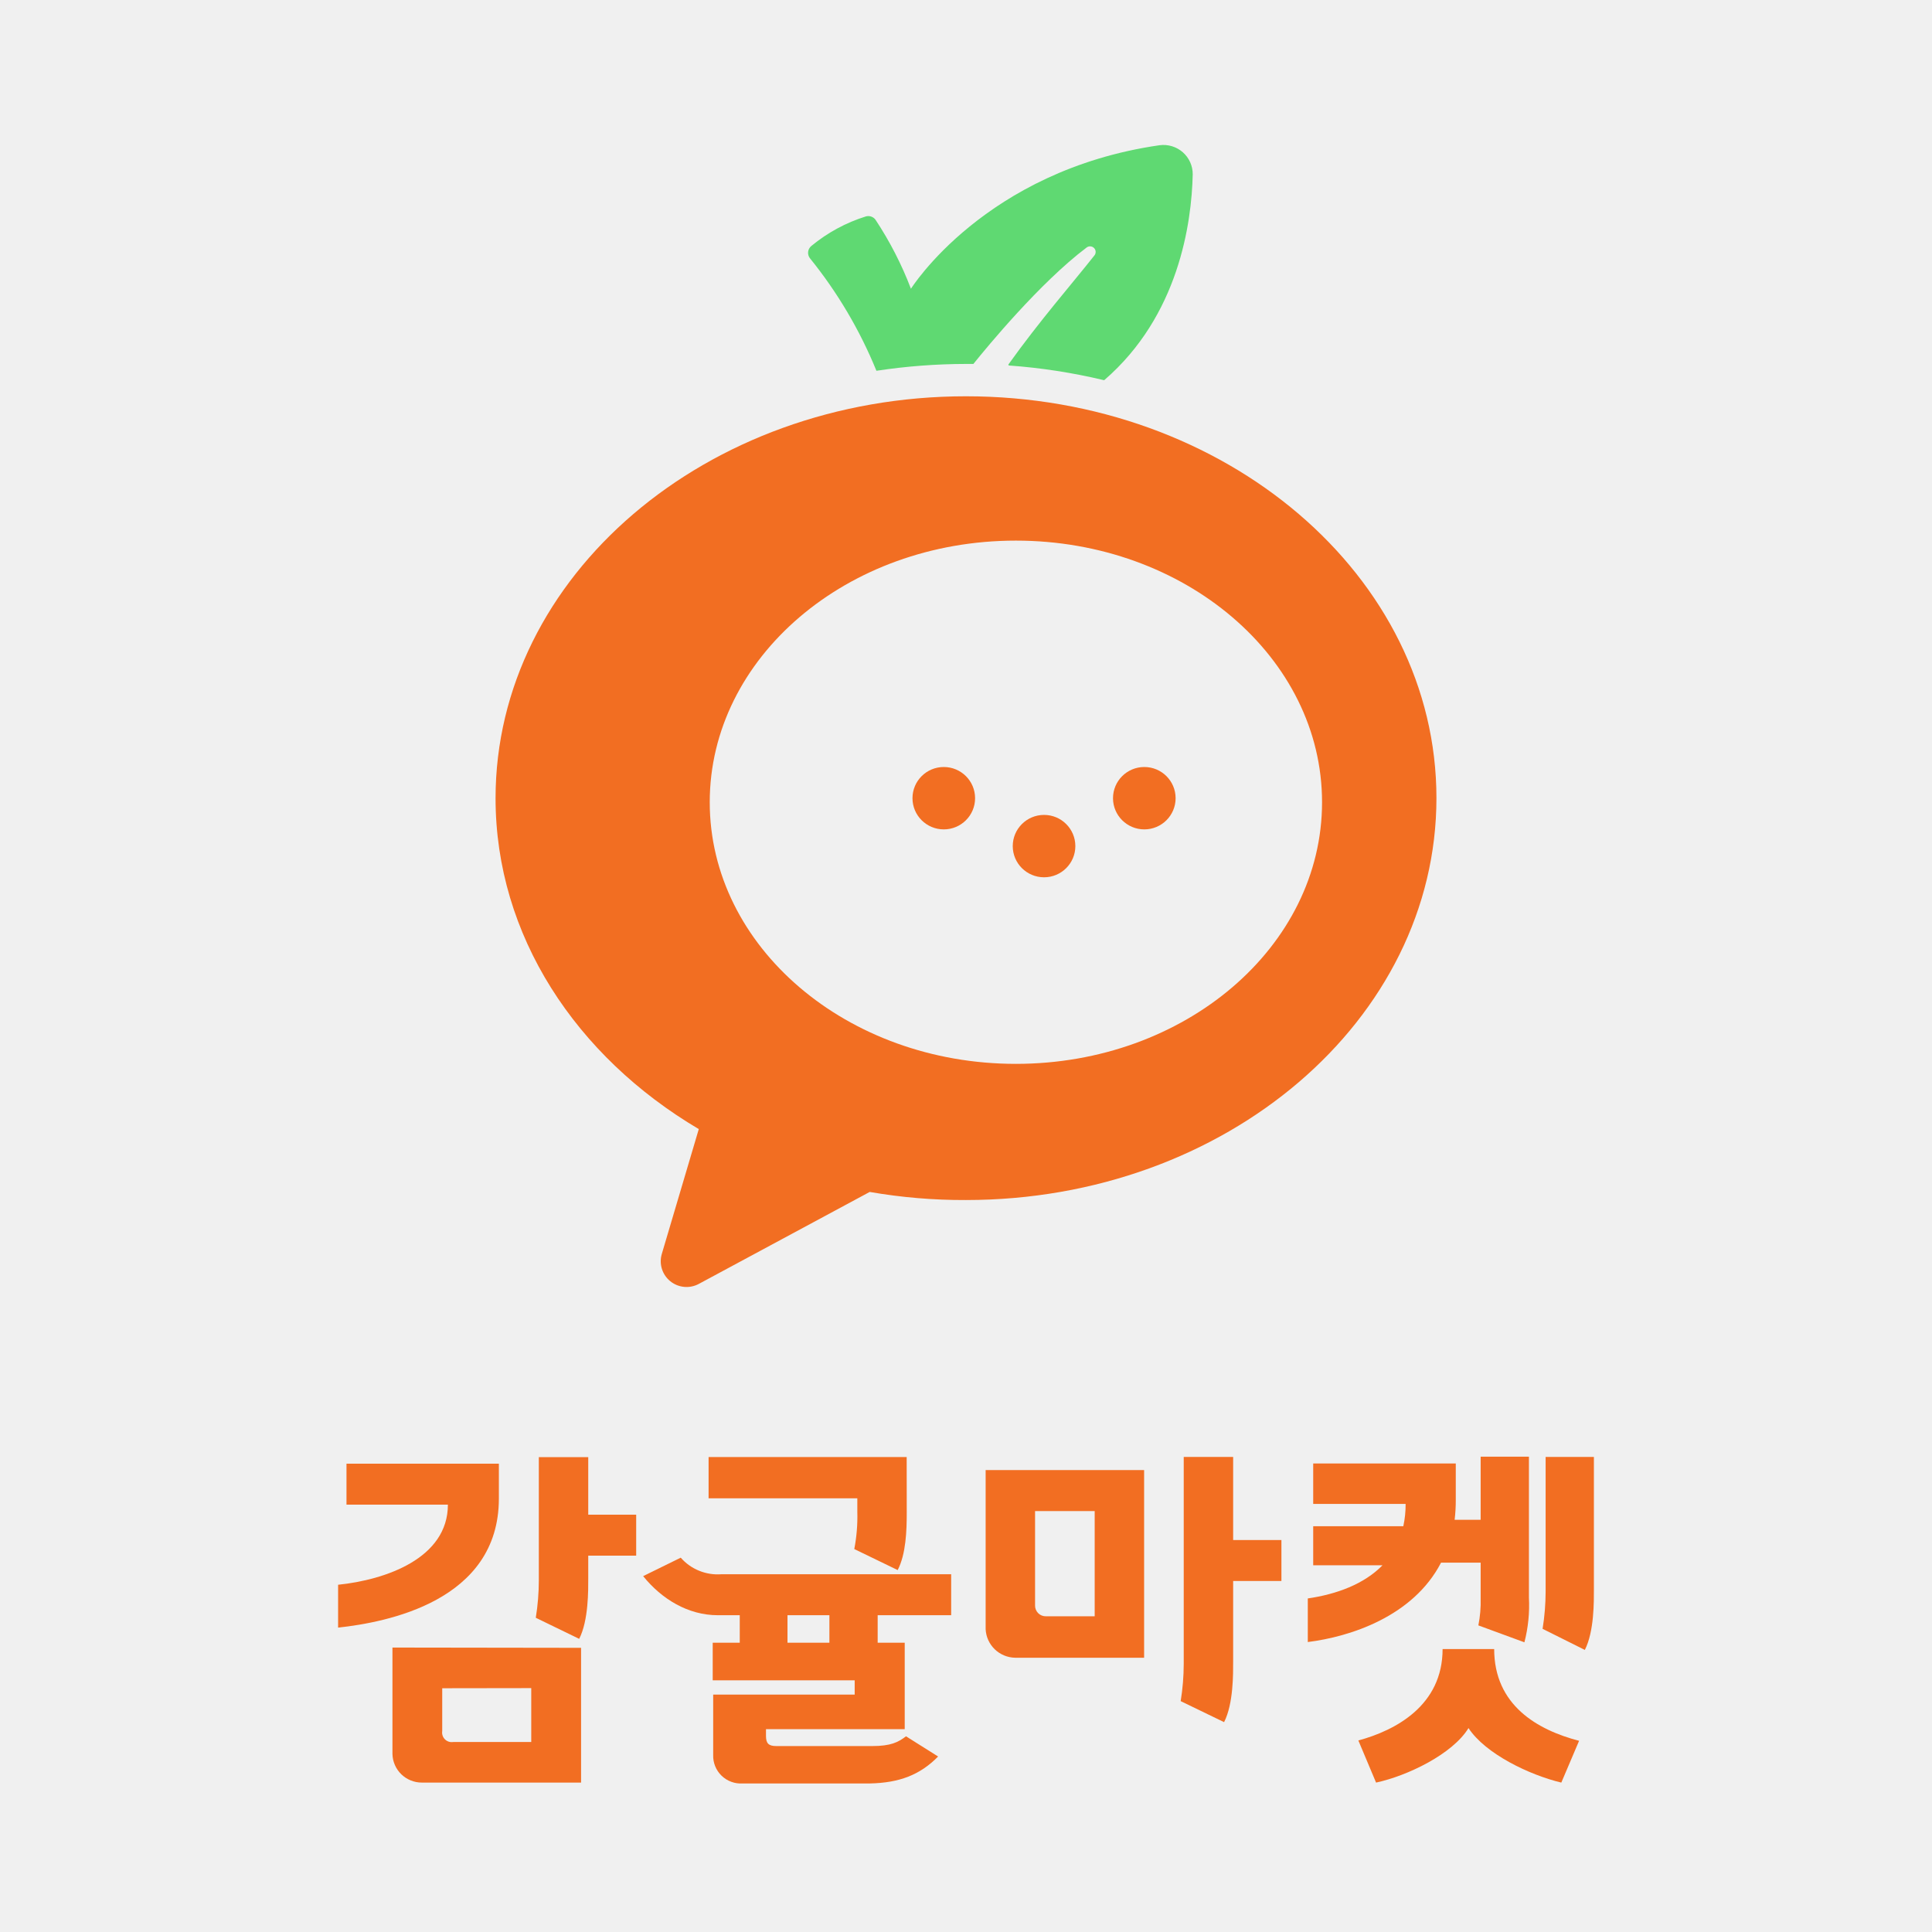
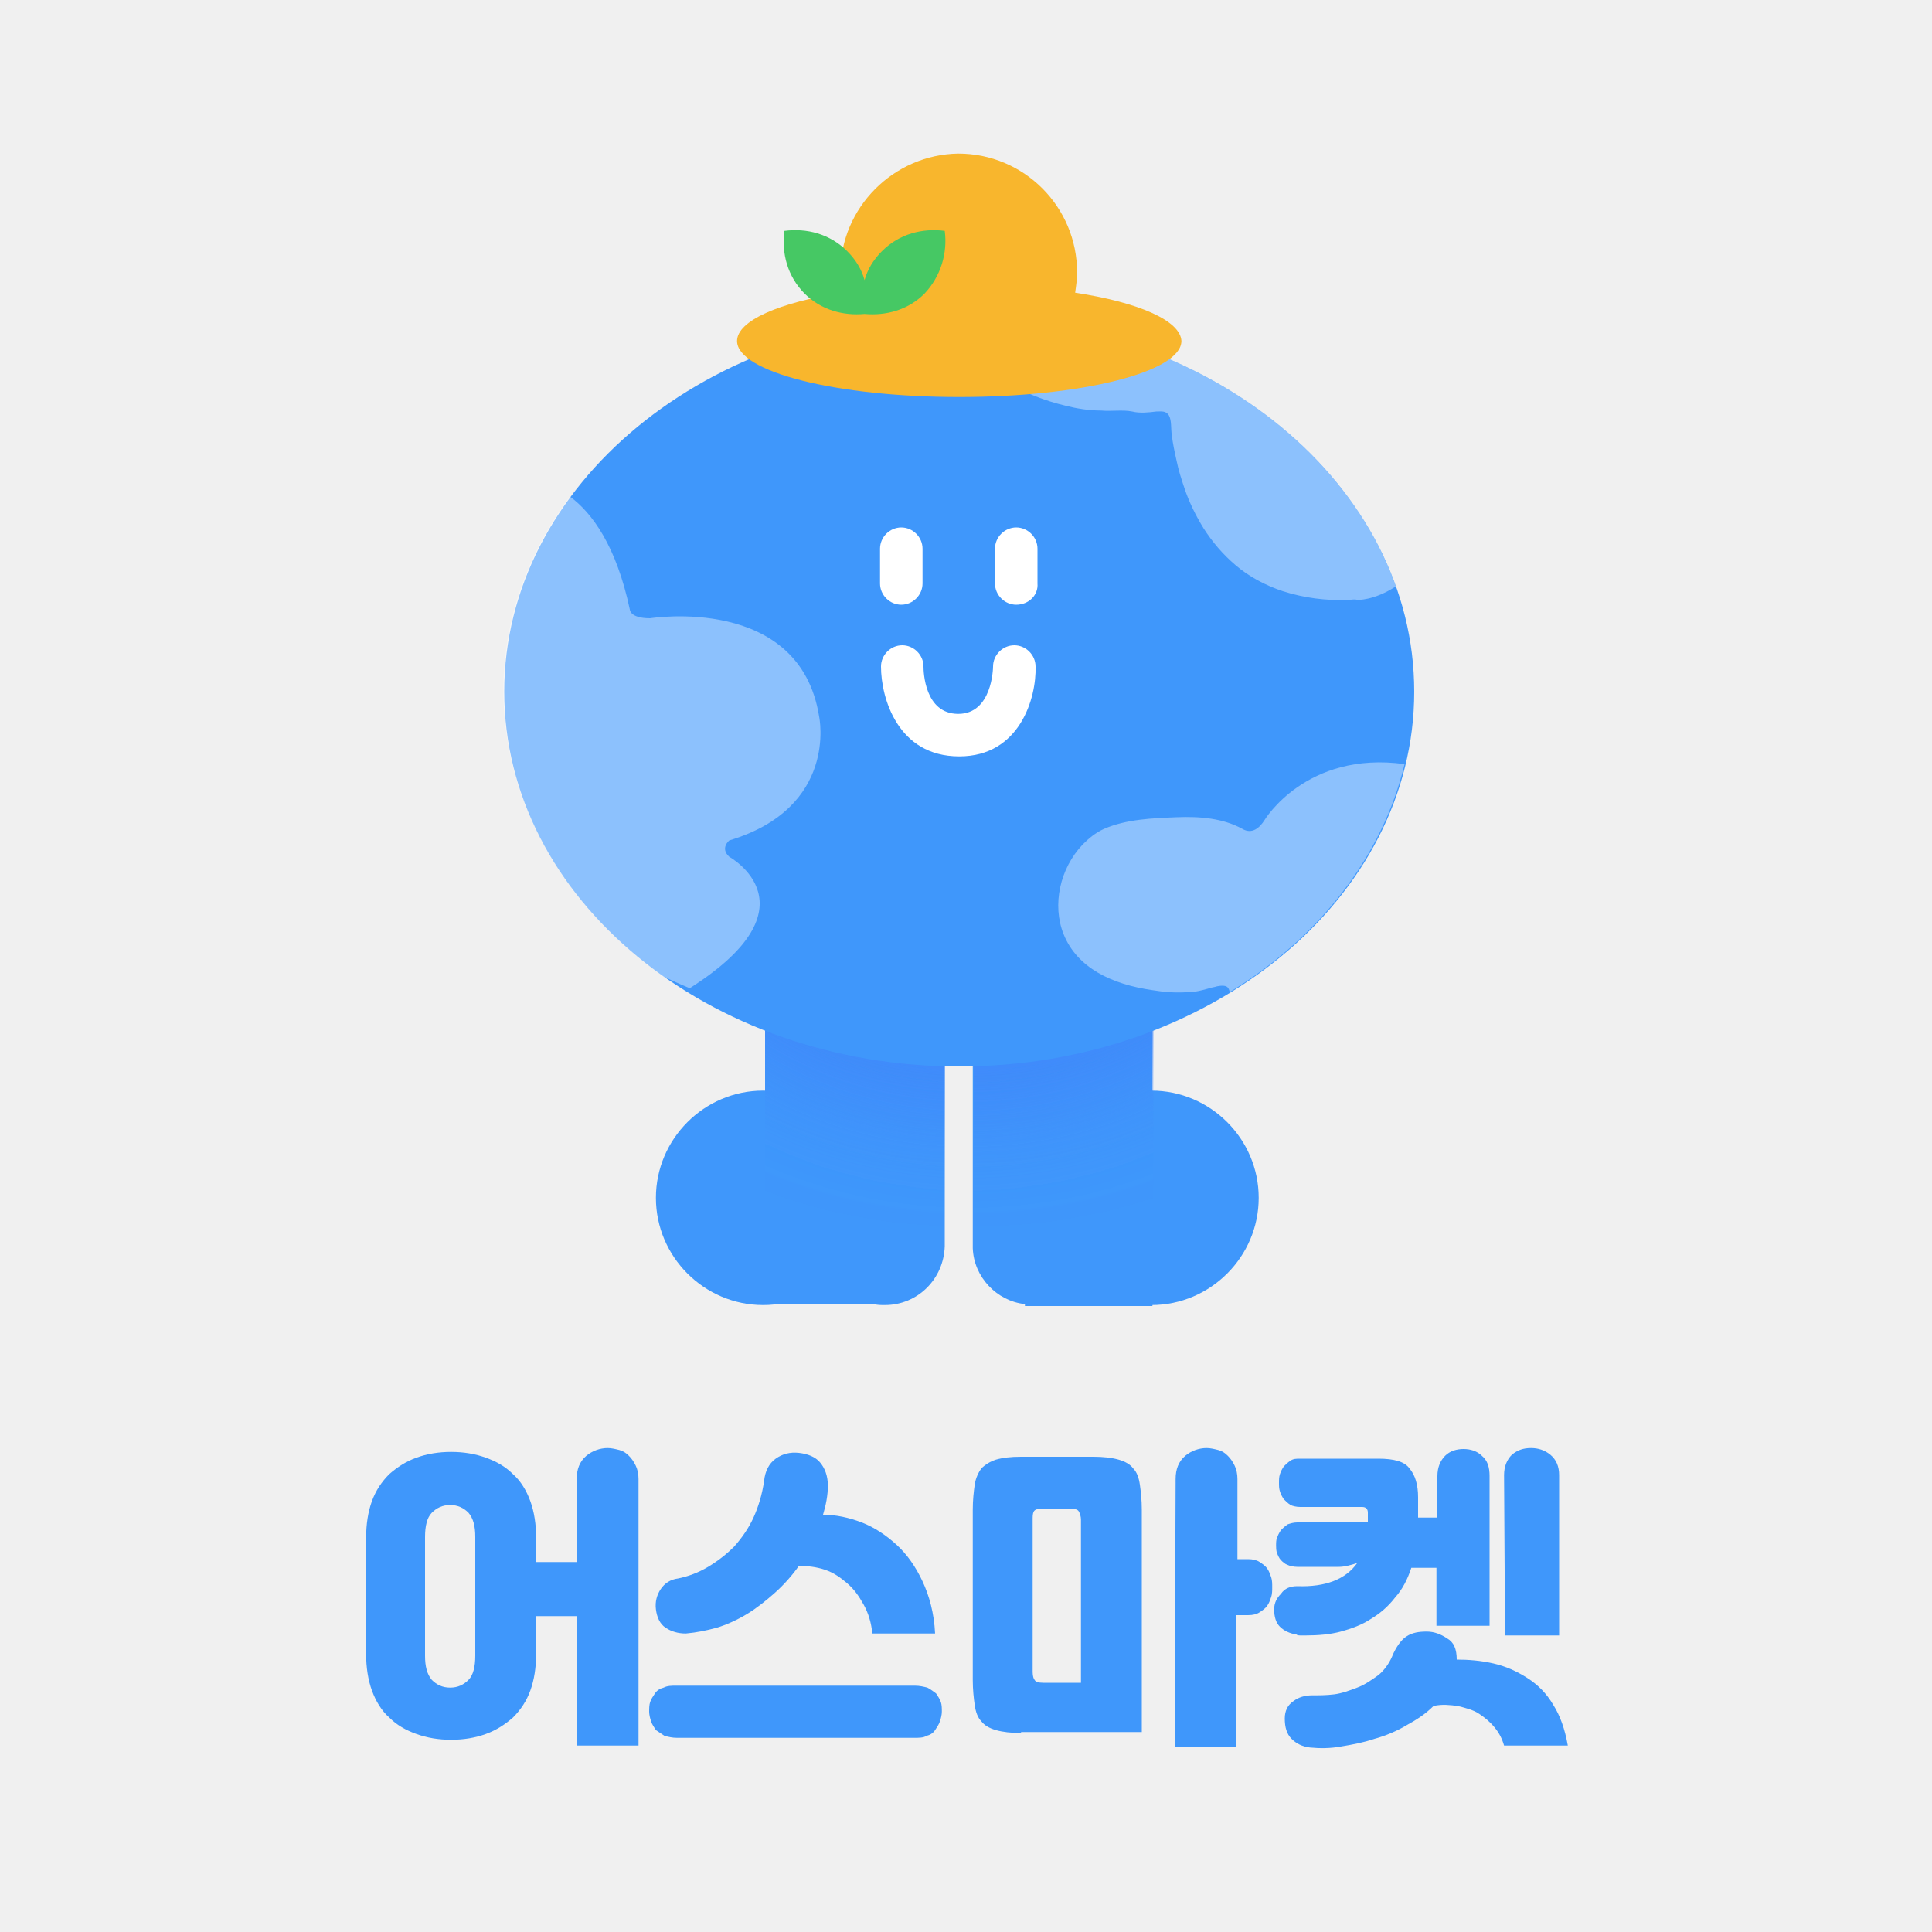
- <svg xmlns="http://www.w3.org/2000/svg" width="200" height="200" viewBox="0 0 200 200" fill="none">
-   <path d="M120.027 15.035C101.956 17.643 94.3 29.892 94.3 29.892C93.348 27.391 92.122 25.003 90.646 22.77C90.539 22.612 90.385 22.491 90.205 22.425C90.026 22.359 89.83 22.35 89.645 22.4C87.578 23.044 85.657 24.084 83.991 25.462C83.896 25.539 83.817 25.633 83.76 25.74C83.702 25.847 83.666 25.964 83.655 26.085C83.643 26.206 83.656 26.327 83.692 26.443C83.728 26.559 83.786 26.667 83.865 26.76C86.706 30.277 89.017 34.19 90.723 38.373C90.734 38.38 90.746 38.384 90.758 38.384C90.771 38.384 90.783 38.38 90.793 38.373C93.835 37.913 96.906 37.68 99.983 37.675H100.766C102.131 35.974 107.653 29.264 112.468 25.637C112.58 25.543 112.723 25.495 112.869 25.503C113.015 25.51 113.153 25.571 113.255 25.675C113.358 25.779 113.417 25.917 113.422 26.062C113.426 26.208 113.376 26.35 113.28 26.46C110.851 29.529 107.681 33.135 104.399 37.717C104.391 37.728 104.387 37.741 104.386 37.754C104.385 37.767 104.388 37.78 104.393 37.792C104.399 37.804 104.407 37.815 104.418 37.822C104.429 37.83 104.442 37.834 104.455 37.836C107.756 38.075 111.033 38.581 114.253 39.349C114.263 39.354 114.273 39.357 114.284 39.357C114.295 39.357 114.306 39.354 114.316 39.349C122.014 32.702 123.358 23.112 123.47 18.055C123.474 17.621 123.384 17.192 123.207 16.796C123.029 16.4 122.769 16.046 122.442 15.76C122.115 15.473 121.73 15.26 121.313 15.135C120.897 15.01 120.458 14.976 120.027 15.035Z" fill="#5FD972" />
-   <path d="M99.996 41.023C73.108 41.023 51.3 59.654 51.3 82.636C51.3 96.837 59.628 109.371 72.338 116.883L68.51 129.807C68.359 130.313 68.363 130.852 68.52 131.355C68.677 131.859 68.98 132.305 69.392 132.636C69.803 132.968 70.304 133.17 70.831 133.218C71.358 133.266 71.887 133.157 72.352 132.904L90.03 123.39C93.321 123.961 96.656 124.241 99.996 124.227C126.892 124.227 148.7 105.597 148.7 82.615C148.7 59.633 126.892 41.023 99.996 41.023ZM105.161 110.131C87.665 110.131 73.472 98.002 73.472 83.047C73.472 68.093 87.658 55.964 105.161 55.964C122.665 55.964 136.858 68.086 136.858 83.047C136.858 98.009 122.665 110.131 105.161 110.131Z" fill="#F26E22" />
-   <path d="M97.701 85.858C99.49 85.858 100.941 84.412 100.941 82.629C100.941 80.845 99.49 79.4 97.701 79.4C95.911 79.4 94.46 80.845 94.46 82.629C94.46 84.412 95.911 85.858 97.701 85.858Z" fill="#F26E22" />
-   <path d="M108.08 90.817C109.869 90.817 111.32 89.372 111.32 87.588C111.32 85.805 109.869 84.359 108.08 84.359C106.29 84.359 104.839 85.805 104.839 87.588C104.839 89.372 106.29 90.817 108.08 90.817Z" fill="#F26E22" />
-   <path d="M118.459 85.858C120.248 85.858 121.699 84.412 121.699 82.629C121.699 80.845 120.248 79.4 118.459 79.4C116.669 79.4 115.218 80.845 115.218 82.629C115.218 84.412 116.669 85.858 118.459 85.858Z" fill="#F26E22" />
-   <path d="M35 168.49V164.053C39.899 163.551 46.366 161.326 46.366 155.76H35.868V151.52H51.643V155.14C51.636 165.769 39.997 167.945 35 168.49ZM60.153 170.582V184.532H43.671C42.877 184.534 42.113 184.225 41.543 183.673C40.974 183.12 40.645 182.366 40.627 181.575V170.554L60.153 170.582ZM45.778 174.767V179.203C45.754 179.357 45.767 179.514 45.816 179.662C45.864 179.81 45.947 179.944 46.057 180.054C46.168 180.165 46.303 180.247 46.451 180.295C46.6 180.344 46.757 180.357 46.912 180.333H54.995V174.753L45.778 174.767ZM55.779 163.607V150.843H60.895V156.8H65.857V161.04H60.895V163.377C60.895 164.584 60.937 167.736 59.957 169.654L55.464 167.471C55.673 166.187 55.778 164.887 55.779 163.586V163.607Z" fill="#F26E22" />
-   <path d="M70.469 161.25C70.988 161.841 71.637 162.304 72.366 162.601C73.095 162.899 73.883 163.024 74.669 162.966H98.464V167.207H90.856V170.053H93.656V179.001H79.295V179.699C79.295 180.438 79.533 180.752 80.352 180.752H90.29C92.2 180.752 92.984 180.362 93.789 179.741L97.113 181.833C95.238 183.744 93.089 184.561 90.038 184.623H76.88C76.48 184.649 76.079 184.591 75.703 184.452C75.326 184.314 74.983 184.098 74.696 183.82C74.408 183.541 74.183 183.205 74.033 182.834C73.884 182.463 73.814 182.065 73.829 181.666V175.423H88.477V173.945H73.78V170.053H76.579V167.207H74.312C71.225 167.207 68.496 165.533 66.578 163.161L70.469 161.25ZM93.866 156.584C93.866 158.446 93.789 160.867 92.928 162.534L88.435 160.357C88.68 159.087 88.786 157.794 88.75 156.5V155.105H73.353V150.83H93.859L93.866 156.584ZM81.52 170.053H85.859V167.207H81.52V170.053Z" fill="#F26E22" />
-   <path d="M105.078 171.608C104.289 171.591 103.535 171.277 102.97 170.728C102.405 170.179 102.07 169.436 102.033 168.651V152.183H118.438V171.608H105.078ZM113.322 156.424H107.149V166.189C107.145 166.338 107.172 166.487 107.228 166.625C107.283 166.764 107.367 166.89 107.473 166.996C107.579 167.102 107.705 167.185 107.845 167.24C107.984 167.296 108.133 167.322 108.283 167.318H113.322V156.424ZM127.655 159.423H132.652V163.664H127.655V171.999C127.655 173.205 127.697 176.358 126.717 178.276L122.224 176.1C122.431 174.824 122.537 173.535 122.539 172.243V150.823H127.655V159.423Z" fill="#F26E22" />
-   <path d="M145.509 155.684H135.942V151.499H150.702V155.238C150.706 155.937 150.666 156.636 150.583 157.33H153.277V150.795H158.274V165.379C158.355 166.938 158.197 168.5 157.806 170.011L153.039 168.26C153.223 167.342 153.303 166.406 153.277 165.47V161.766H149.176C146.286 167.346 139.756 169.439 135.382 169.983V165.47C138.356 165.038 141.205 163.991 143.115 162.038H135.942V157.993H145.271C145.436 157.235 145.516 156.46 145.509 155.684ZM149.337 170.708H154.677C154.677 176.511 159.128 179.078 163.467 180.208L161.627 184.533C158.351 183.751 153.781 181.575 152.018 178.89C150.38 181.575 145.719 183.828 142.45 184.533L140.617 180.173C144.494 179.12 149.337 176.539 149.337 170.708ZM160.003 150.823H165V164.522C165 165.728 165.042 168.881 164.062 170.799L159.688 168.616C159.895 167.343 160 166.055 160.003 164.766V150.823Z" fill="#F26E22" />
+ <svg xmlns="http://www.w3.org/2000/svg" xmlns:xlink="http://www.w3.org/1999/xlink" version="1.1" id="Layer_1" x="0px" y="0px" viewBox="0 0 200 200" style="enable-background:new 0 0 200 200;" xml:space="preserve">
+   <style type="text/css">
+ 	.st0{fill:#3F97FB;}
+ 	.st1{opacity:0.8;clip-path:url(#SVGID_00000032622982380286579330000005128477756514313373_);}
+ 	.st2{clip-path:url(#SVGID_00000091007028172694764630000015976617620614351745_);filter:url(#f1);}
+ 	.st3{fill:#3F85FA;}
+ 	.st4{opacity:0.4;}
+ 	.st5{fill:#FFFFFF;}
+ 	.st6{fill:#F8B62D;}
+ 	.st7{fill:#46C864;}
+ </style>
+   <filter height="200%" id="f1" width="200%" x="0" y="0">
+     <feOffset dx="0" dy="5" in="SourceGraphic" result="offOut" />
+     <feGaussianBlur in="offOut" result="blurOut" stdDeviation="5" />
+     <feBlend in="SourceGraphic" in2="blurOut" mode="normal" />
+   </filter>
+   <g id="Layer_1_00000147900597351949854610000002226058522639562401_">
+     <g>
+       <g>
+         <path class="st0" d="M59.7,167.3h-4.2v3.9c0,1.4-0.2,2.7-0.6,3.8c-0.4,1.1-1,2-1.8,2.8c-0.8,0.7-1.7,1.3-2.8,1.7     s-2.3,0.6-3.6,0.6s-2.5-0.2-3.6-0.6c-1.1-0.4-2-0.9-2.8-1.7c-0.8-0.7-1.4-1.7-1.8-2.8c-0.4-1.1-0.6-2.4-0.6-3.8v-12     c0-1.4,0.2-2.7,0.6-3.8c0.4-1.1,1-2,1.8-2.8c0.8-0.7,1.7-1.3,2.8-1.7s2.3-0.6,3.6-0.6s2.5,0.2,3.6,0.6c1.1,0.4,2,0.9,2.8,1.7     c0.8,0.7,1.4,1.7,1.8,2.8c0.4,1.1,0.6,2.4,0.6,3.8v2.5h4.2v-8.6c0-1,0.3-1.8,1-2.4c0.6-0.5,1.4-0.8,2.2-0.8     c0.4,0,0.8,0.1,1.2,0.2c0.4,0.1,0.7,0.3,1,0.6s0.5,0.6,0.7,1s0.3,0.9,0.3,1.4v27.6h-6.4C59.7,180.7,59.7,167.3,59.7,167.3z      M44,171.4c0,1.1,0.2,1.9,0.7,2.5c0.5,0.5,1.1,0.8,1.9,0.8c0.8,0,1.4-0.3,1.9-0.8s0.7-1.4,0.7-2.5v-12.3c0-1.1-0.2-1.9-0.7-2.5     c-0.5-0.5-1.1-0.8-1.9-0.8c-0.8,0-1.4,0.3-1.9,0.8S44,158,44,159.1V171.4z" />
+         <path class="st0" d="M94.7,174.5c0.5,0,0.9,0.1,1.3,0.2c0.4,0.2,0.6,0.4,0.9,0.6c0.2,0.3,0.4,0.6,0.5,0.9c0.1,0.3,0.1,0.7,0.1,1     s-0.1,0.7-0.2,1s-0.3,0.6-0.5,0.9c-0.2,0.3-0.5,0.5-0.9,0.6c-0.3,0.2-0.8,0.2-1.3,0.2H70.1c-0.5,0-0.9-0.1-1.3-0.2     c-0.3-0.2-0.6-0.4-0.9-0.6c-0.2-0.3-0.4-0.6-0.5-0.9c-0.1-0.3-0.2-0.7-0.2-1s0-0.7,0.1-1s0.3-0.6,0.5-0.9s0.5-0.5,0.9-0.6     c0.4-0.2,0.8-0.2,1.3-0.2H94.7z M85.7,153.8c0,1-0.2,2-0.5,3c1.3,0,2.7,0.3,4,0.8s2.5,1.3,3.6,2.3s2,2.3,2.7,3.8s1.2,3.3,1.3,5.4     h-6.5c-0.1-1.1-0.4-2.1-0.9-3s-1-1.6-1.7-2.2c-0.7-0.6-1.4-1.1-2.3-1.4c-0.9-0.3-1.8-0.4-2.7-0.4c-0.7,1-1.6,2-2.5,2.8     s-1.9,1.6-2.9,2.2c-1,0.6-2.1,1.1-3.1,1.4c-1.1,0.3-2.1,0.5-3.2,0.6c-0.8,0-1.5-0.2-2.1-0.6c-0.6-0.4-0.9-1.1-1-1.9     c-0.1-0.8,0.1-1.5,0.5-2.1s1-1,1.8-1.1c1-0.2,2.1-0.6,3.1-1.2c1-0.6,1.9-1.3,2.7-2.1c0.8-0.9,1.5-1.9,2-3s0.9-2.4,1.1-3.8     c0.1-1,0.5-1.8,1.2-2.3s1.5-0.7,2.4-0.6c0.9,0.1,1.7,0.4,2.2,1C85.4,152,85.7,152.8,85.7,153.8z" />
+         <path class="st0" d="M105.7,179.4c-1,0-1.9-0.1-2.6-0.3s-1.2-0.5-1.5-0.9c-0.4-0.4-0.6-1-0.7-1.7s-0.2-1.6-0.2-2.6v-17.6     c0-1,0.1-1.9,0.2-2.6c0.1-0.7,0.4-1.3,0.7-1.7c0.4-0.4,0.9-0.7,1.5-0.9c0.7-0.2,1.5-0.3,2.6-0.3h7.5c1,0,1.9,0.1,2.6,0.3     s1.2,0.5,1.5,0.9c0.4,0.4,0.6,1,0.7,1.7s0.2,1.6,0.2,2.6v23h-12.5V179.4z M106.9,173.1c0,0.4,0.1,0.7,0.2,0.8     c0.1,0.2,0.4,0.3,0.9,0.3h3.9v-16.9c0-0.3-0.1-0.6-0.2-0.8s-0.3-0.3-0.7-0.3h-3.3c-0.4,0-0.6,0.1-0.7,0.3s-0.1,0.5-0.1,0.8     C106.9,157.3,106.9,173.1,106.9,173.1z M121.7,153.1c0-1,0.3-1.8,1-2.4c0.6-0.5,1.4-0.8,2.2-0.8c0.4,0,0.8,0.1,1.2,0.2     c0.4,0.1,0.7,0.3,1,0.6s0.5,0.6,0.7,1s0.3,0.9,0.3,1.4v8.3h1.1c0.5,0,0.9,0.1,1.2,0.3s0.6,0.4,0.8,0.7s0.3,0.6,0.4,0.9     c0.1,0.3,0.1,0.7,0.1,1s0,0.7-0.1,1s-0.2,0.6-0.4,0.9c-0.2,0.3-0.5,0.5-0.8,0.7s-0.7,0.3-1.2,0.3H128v13.6h-6.4L121.7,153.1     L121.7,153.1z" />
+         <path class="st0" d="M134.3,164.2c2.9,0.1,5-0.7,6.2-2.4c-0.6,0.2-1.3,0.4-1.9,0.4h-4.3c-0.4,0-0.8-0.1-1-0.2     c-0.3-0.1-0.5-0.3-0.7-0.5s-0.3-0.5-0.4-0.7c-0.1-0.3-0.1-0.6-0.1-0.8c0-0.3,0-0.6,0.1-0.8c0.1-0.3,0.2-0.5,0.4-0.8     c0.2-0.2,0.4-0.4,0.7-0.6c0.3-0.1,0.6-0.2,1-0.2h7.3v-1c0-0.4-0.2-0.6-0.6-0.6h-6.4c-0.4,0-0.8-0.1-1-0.2     c-0.3-0.2-0.5-0.4-0.7-0.6c-0.2-0.3-0.3-0.5-0.4-0.8c-0.1-0.3-0.1-0.6-0.1-0.9c0-0.3,0-0.6,0.1-0.9c0.1-0.3,0.2-0.5,0.4-0.8     c0.2-0.2,0.4-0.4,0.7-0.6c0.3-0.2,0.6-0.2,1-0.2h8.1c1.6,0,2.7,0.3,3.2,1c0.6,0.7,0.9,1.7,0.9,3v2.1h2v-4.3     c0-0.9,0.3-1.6,0.8-2.1s1.2-0.7,1.9-0.7s1.4,0.2,1.9,0.7c0.6,0.5,0.8,1.2,0.8,2.1v15.5h-5.5v-6h-2.6c-0.4,1.2-0.9,2.2-1.7,3.1     c-0.7,0.9-1.5,1.6-2.5,2.2c-0.9,0.6-2,1-3.1,1.3s-2.4,0.4-3.6,0.4c-0.2,0-0.4,0-0.5,0c-0.2,0-0.4,0-0.5-0.1     c-0.7-0.1-1.3-0.4-1.7-0.8c-0.4-0.4-0.6-1-0.6-1.8c0-0.7,0.3-1.2,0.7-1.6C133,164.4,133.6,164.2,134.3,164.2z M150.8,171.8     c1.2,0,2.5,0.1,3.8,0.4c1.3,0.3,2.4,0.8,3.5,1.5s2,1.6,2.7,2.8c0.7,1.1,1.2,2.5,1.5,4.2h-6.6c-0.2-0.7-0.5-1.3-1-1.9     s-1-1-1.6-1.4s-1.4-0.6-2.2-0.8c-0.8-0.1-1.6-0.2-2.5,0c-0.8,0.8-1.7,1.4-2.8,2c-1,0.6-2.2,1.1-3.3,1.4c-1.2,0.4-2.3,0.6-3.5,0.8     c-1.1,0.2-2.2,0.2-3.2,0.1c-0.8-0.1-1.4-0.4-1.9-0.9s-0.7-1.2-0.7-2.1c0-0.8,0.3-1.4,0.9-1.8c0.5-0.4,1.2-0.6,1.9-0.6     s1.5,0,2.3-0.1s1.6-0.4,2.4-0.7c0.8-0.3,1.5-0.8,2.2-1.3c0.6-0.5,1.1-1.2,1.4-1.9c0.4-1,1-1.8,1.5-2.1c0.6-0.4,1.3-0.5,2.1-0.5     s1.5,0.3,2.1,0.7C150.5,170,150.8,170.7,150.8,171.8L150.8,171.8z M155.7,152.7c0-0.9,0.3-1.6,0.8-2.1c0.6-0.5,1.2-0.7,2-0.7     c0.7,0,1.4,0.2,2,0.7s0.9,1.2,0.9,2.1v16.6h-5.6L155.7,152.7L155.7,152.7z" />
+       </g>
+     </g>
+     <g>
+       <g>
+         <g>
+           <path class="st0" d="M79.2,105v30h11.3c0.3,0.1,0.7,0.1,1.1,0.1c3.4,0,6.1-2.7,6.2-6.1h0v-24H79.2z" />
+           <path class="st0" d="M100.7,105.1v24.1h0c0.1,3,2.5,5.5,5.4,5.8v0.2h13.2v-0.1v-30H100.7z" />
+         </g>
+         <path class="st0" d="M79,135.1c6.1,0,11.1-5,11.1-11.1s-5-11.1-11.1-11.1s-11.1,5-11.1,11.1S72.9,135.1,79,135.1" />
+         <path class="st0" d="M119.2,135.1c6.1,0,11.1-5,11.1-11.1s-5-11.1-11.1-11.1s-11.1,5-11.1,11.1     C108.1,130.1,113.1,135.1,119.2,135.1" />
+         <g>
+           <g>
+             <defs>
+               <path id="SVGID_1_" d="M79.2,105v30h12.1v-6h6.5v-24H79.2z M100.8,105v24.1h5.4v6h13.2v-30h-18.6V105z" />
+             </defs>
+             <clipPath id="SVGID_00000067221823369596147780000001746582336749878915_">
+               <use xlink:href="#SVGID_1_" style="overflow:visible;" />
+             </clipPath>
+             <g style="opacity:0.8;clip-path:url(#SVGID_00000067221823369596147780000001746582336749878915_);">
+               <g>
+                 <g>
+                   <defs>
+                     <rect id="SVGID_00000119107727066306263350000006594650111409530769_" x="16.4" y="-9.5" width="167.8" height="138" />
+                   </defs>
+                   <clipPath id="SVGID_00000052089875267058606750000014255010035462756759_">
+                     <use xlink:href="#SVGID_00000119107727066306263350000006594650111409530769_" style="overflow:visible;" />
+                   </clipPath>
+                   <g style="clip-path:url(#SVGID_00000052089875267058606750000014255010035462756759_);filter:url(#f1);">
+                     <path class="st3" d="M100.3,110.3c23,0,41.6-18.6,41.6-41.6s-18.6-41.6-41.6-41.6S58.8,45.7,58.8,68.7           S77.4,110.3,100.3,110.3" />
+                   </g>
+                 </g>
+               </g>
+             </g>
+           </g>
+         </g>
+         <g>
+           <path class="st0" d="M99.3,110.4c26,0,47.1-17.4,47.1-38.8s-21.1-38.8-47.1-38.8S52.2,50.2,52.2,71.6S73.3,110.4,99.3,110.4" />
+         </g>
+         <g>
+           <g class="st4">
+             <g>
+               <path class="st5" d="M99.3,32.8c-0.7,0-1.4,0.1-2.2,0.1c0.5,1.2,1.2,2.2,2,3.2c1.4,1.6,3.4,2.7,5.2,3.6c1.9,1,3.9,1.8,6,2.3        c1.2,0.3,2.4,0.5,3.7,0.5c1,0.1,2.2-0.1,3.2,0.1c0.8,0.2,1.7,0.1,2.5,0c0.5,0,1-0.1,1.3,0.4s0.2,1.4,0.3,2        c0.1,0.9,0.3,1.8,0.5,2.7c0.2,1,0.5,1.9,0.8,2.8c0.5,1.5,1.2,2.9,2,4.2c0.9,1.4,2,2.7,3.3,3.8c1.4,1.2,3.1,2.1,4.9,2.7        c2.2,0.7,4.5,1,6.8,0.9c0.3,0,0.6-0.1,0.9,0c0,0,1.7,0.1,4-1.4C138.8,44.6,120.7,32.8,99.3,32.8" />
+             </g>
+           </g>
+           <g class="st4">
+             <g>
+               <path class="st5" d="M68.7,101.1c1.7,0.8,2.7,1.2,2.7,1.2c13.4-8.5,4.1-13.6,4.1-13.6c-1-0.9,0-1.7,0-1.7        c11.3-3.4,9.3-12.8,9.3-12.8C82.8,61.5,67.3,64,67.3,64c-2.1,0-2.1-0.9-2.1-0.9c-1.4-6.6-3.9-10-6.2-11.7        c-4.4,5.9-6.9,12.8-6.9,20.2C52.2,83.4,58.6,94,68.7,101.1" />
+             </g>
+           </g>
+           <g class="st4">
+             <g>
+               <path class="st5" d="M130.9,84.9c-0.5,0.8-1.3,1.5-2.3,0.9c-2-1.1-4.4-1.3-6.8-1.2c-2.5,0.1-5.2,0.2-7.5,1.2        c-0.9,0.4-1.6,1-2.2,1.6c-2.4,2.5-3.2,6.3-2,9.3c1.4,3.5,5,5.2,9.2,5.8c1.2,0.2,2.4,0.3,3.7,0.2c0.8,0,1.5-0.2,2.2-0.4        c0.3-0.1,0.5-0.1,0.8-0.2c1-0.2,1.2,0.1,1.3,0.6c9.2-5.6,15.8-14,18.1-23.6C135.2,77.7,130.9,84.9,130.9,84.9" />
+             </g>
+           </g>
+           <path class="st6" d="M111.3,30.3c0.1-0.7,0.2-1.4,0.2-2.1c0-6.8-5.5-12.3-12.3-12.3C92.5,16,87,21.5,87,28.2      c0,0.7,0.1,1.4,0.2,2.1c-6.5,1-10.9,2.9-10.9,5c0,3.2,10.3,5.8,23,5.8s23-2.6,23-5.8C122.2,33.2,117.9,31.3,111.3,30.3" />
+           <path class="st7" d="M97.8,23.9c-2.3-0.3-4.7,0.3-6.5,2.1c-0.9,0.9-1.5,1.9-1.8,3c-0.3-1.1-0.9-2.1-1.8-3      c-1.8-1.8-4.2-2.4-6.5-2.1c-0.3,2.3,0.3,4.7,2.1,6.5c1.7,1.7,4,2.3,6.2,2.1c2.2,0.2,4.5-0.4,6.2-2.1      C97.4,28.6,98.1,26.2,97.8,23.9z" />
+         </g>
+       </g>
+       <g>
+         <path class="st5" d="M105,66.8c-1.2,0-2.2,1-2.2,2.2c0,0.2-0.1,4.9-3.6,4.9s-3.6-4.4-3.6-4.9c0-1.2-1-2.2-2.2-2.2     c-1.2,0-2.2,1-2.2,2.2c0,3.2,1.7,9.3,8.1,9.3c6.3,0,8-6.1,7.9-9.3C107.2,67.8,106.2,66.8,105,66.8z" />
+         <path class="st5" d="M93.3,62.6c1.2,0,2.2-1,2.2-2.2v-3.6c0-1.2-1-2.2-2.2-2.2c-1.2,0-2.2,1-2.2,2.2v3.6     C91.1,61.6,92.1,62.6,93.3,62.6z" />
+         <path class="st5" d="M105.2,54.6c-1.2,0-2.2,1-2.2,2.2v3.6c0,1.2,1,2.2,2.2,2.2c1.3,0,2.3-1,2.2-2.2v-3.6     C107.4,55.6,106.4,54.6,105.2,54.6z" />
+       </g>
+     </g>
+   </g>
+   <g id="Layer_2_00000175310746128352526940000010504578202012033668_">
+ </g>
</svg>
